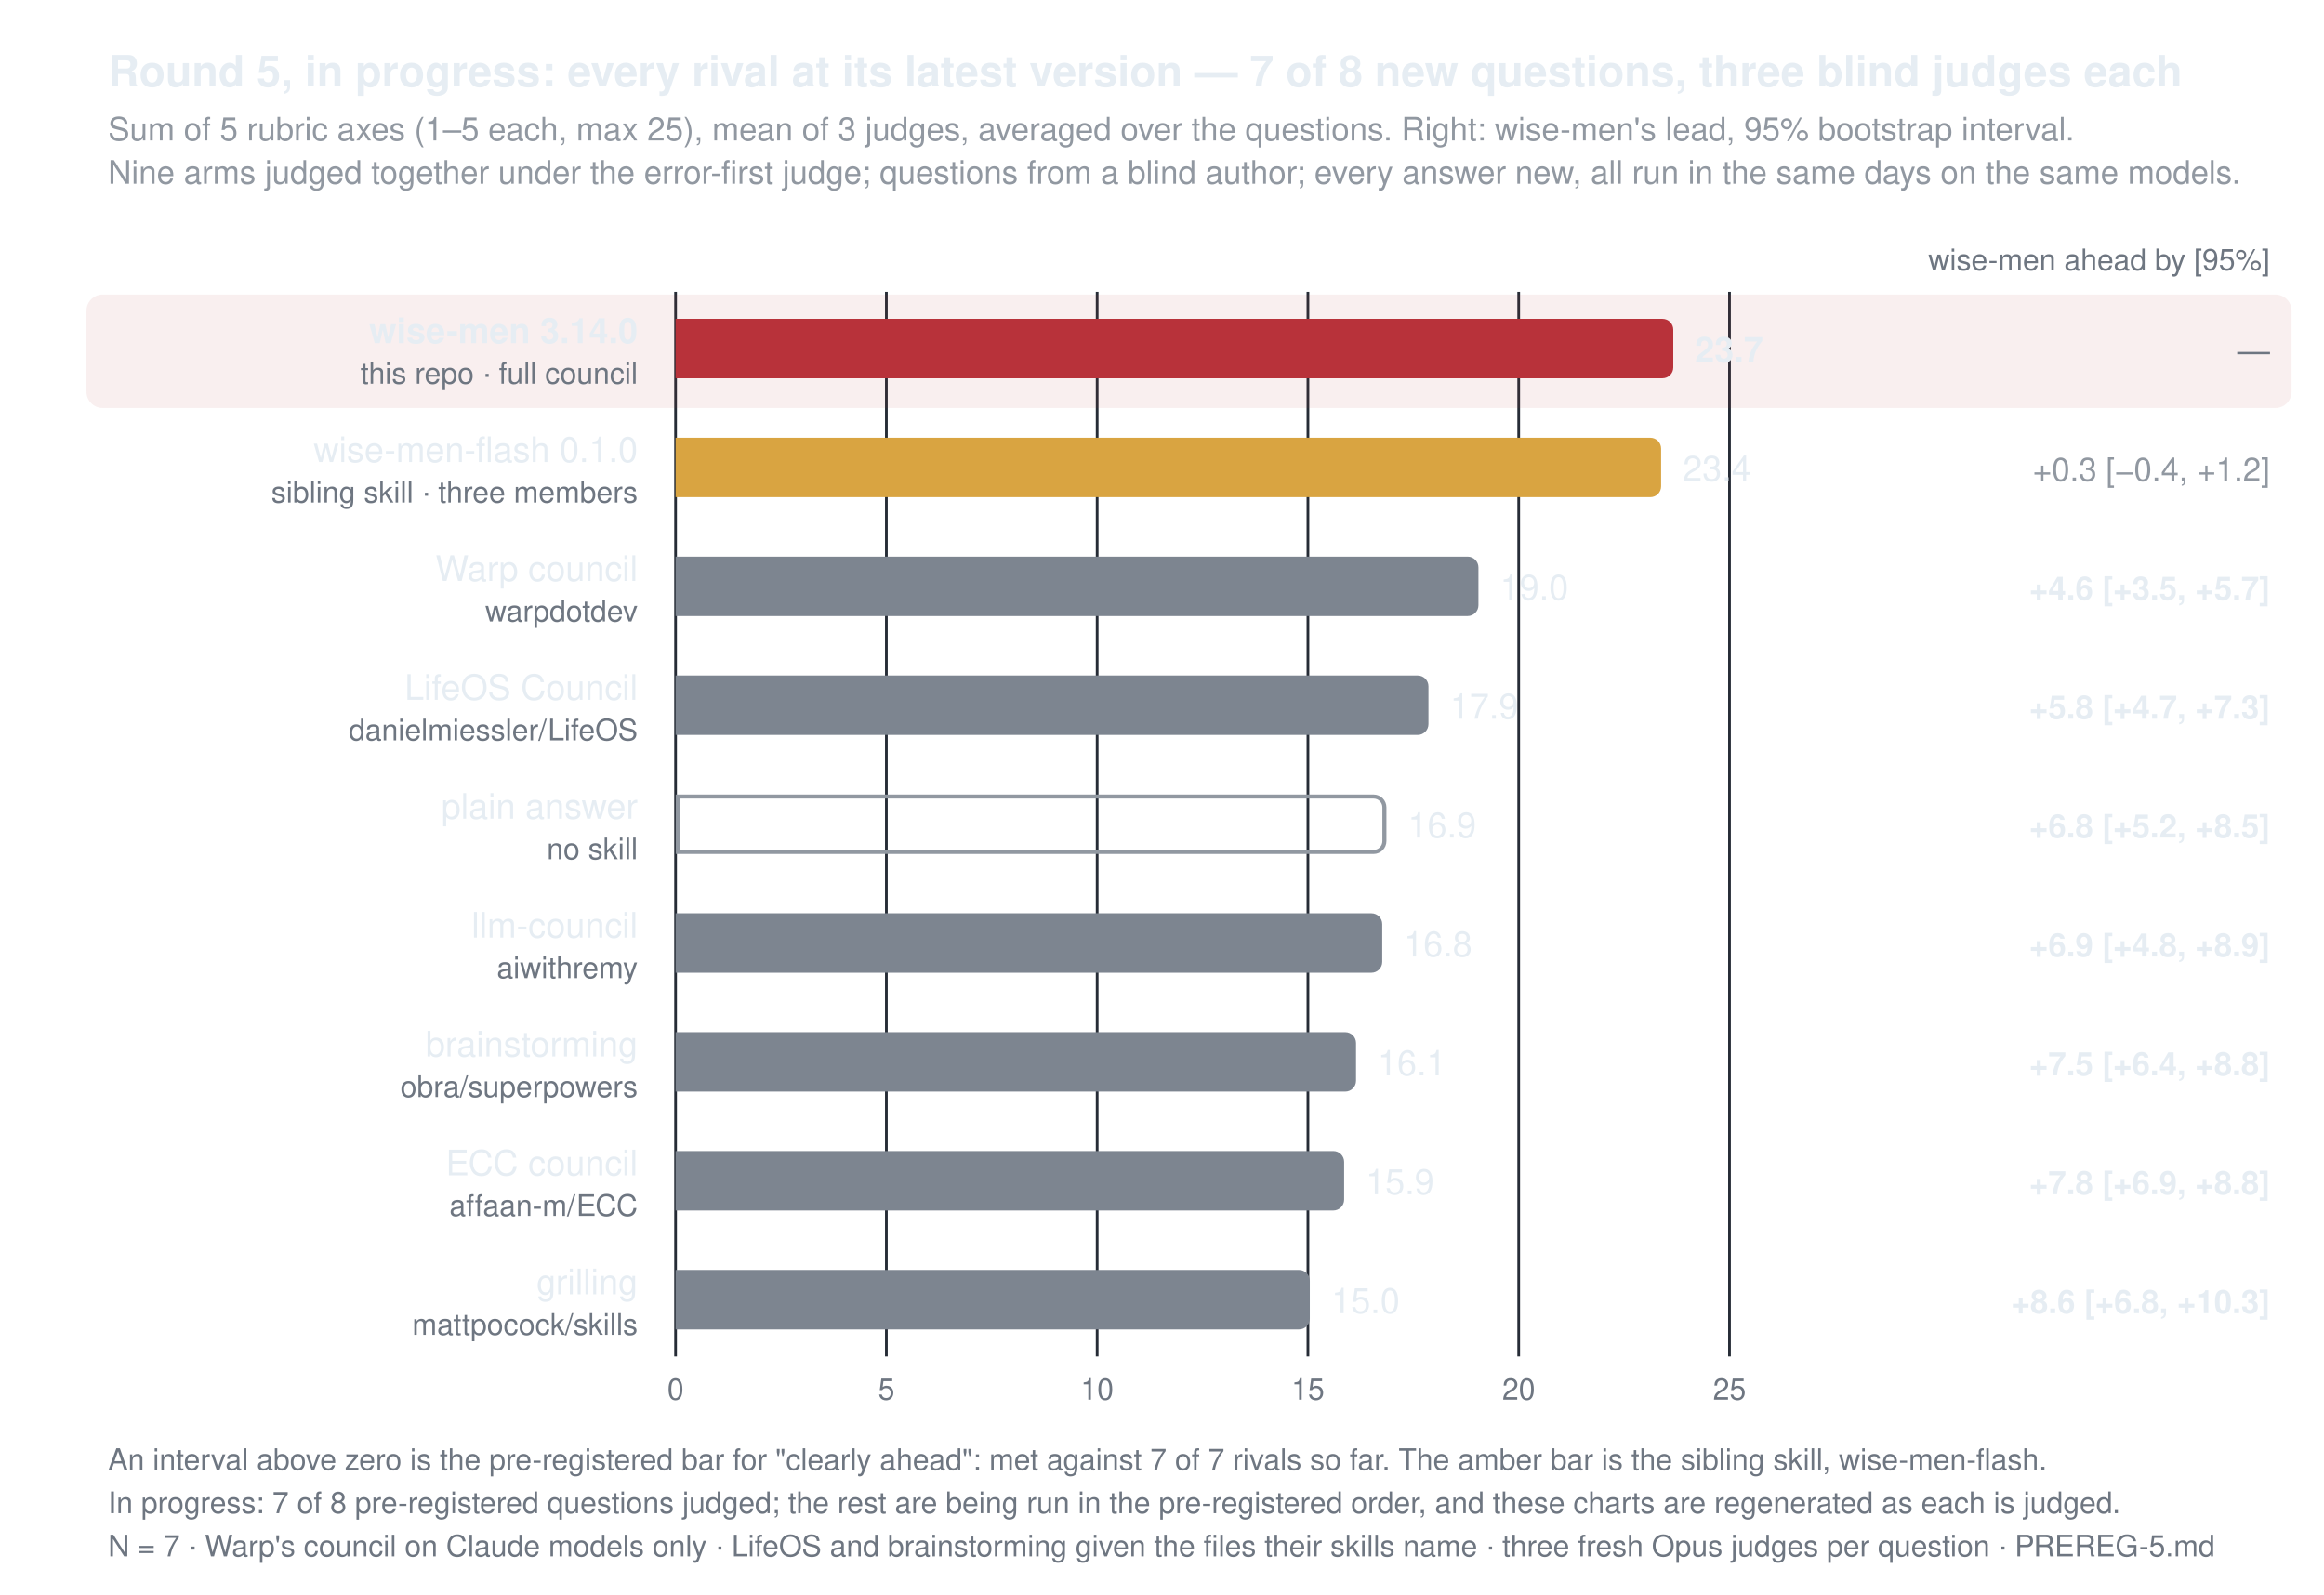
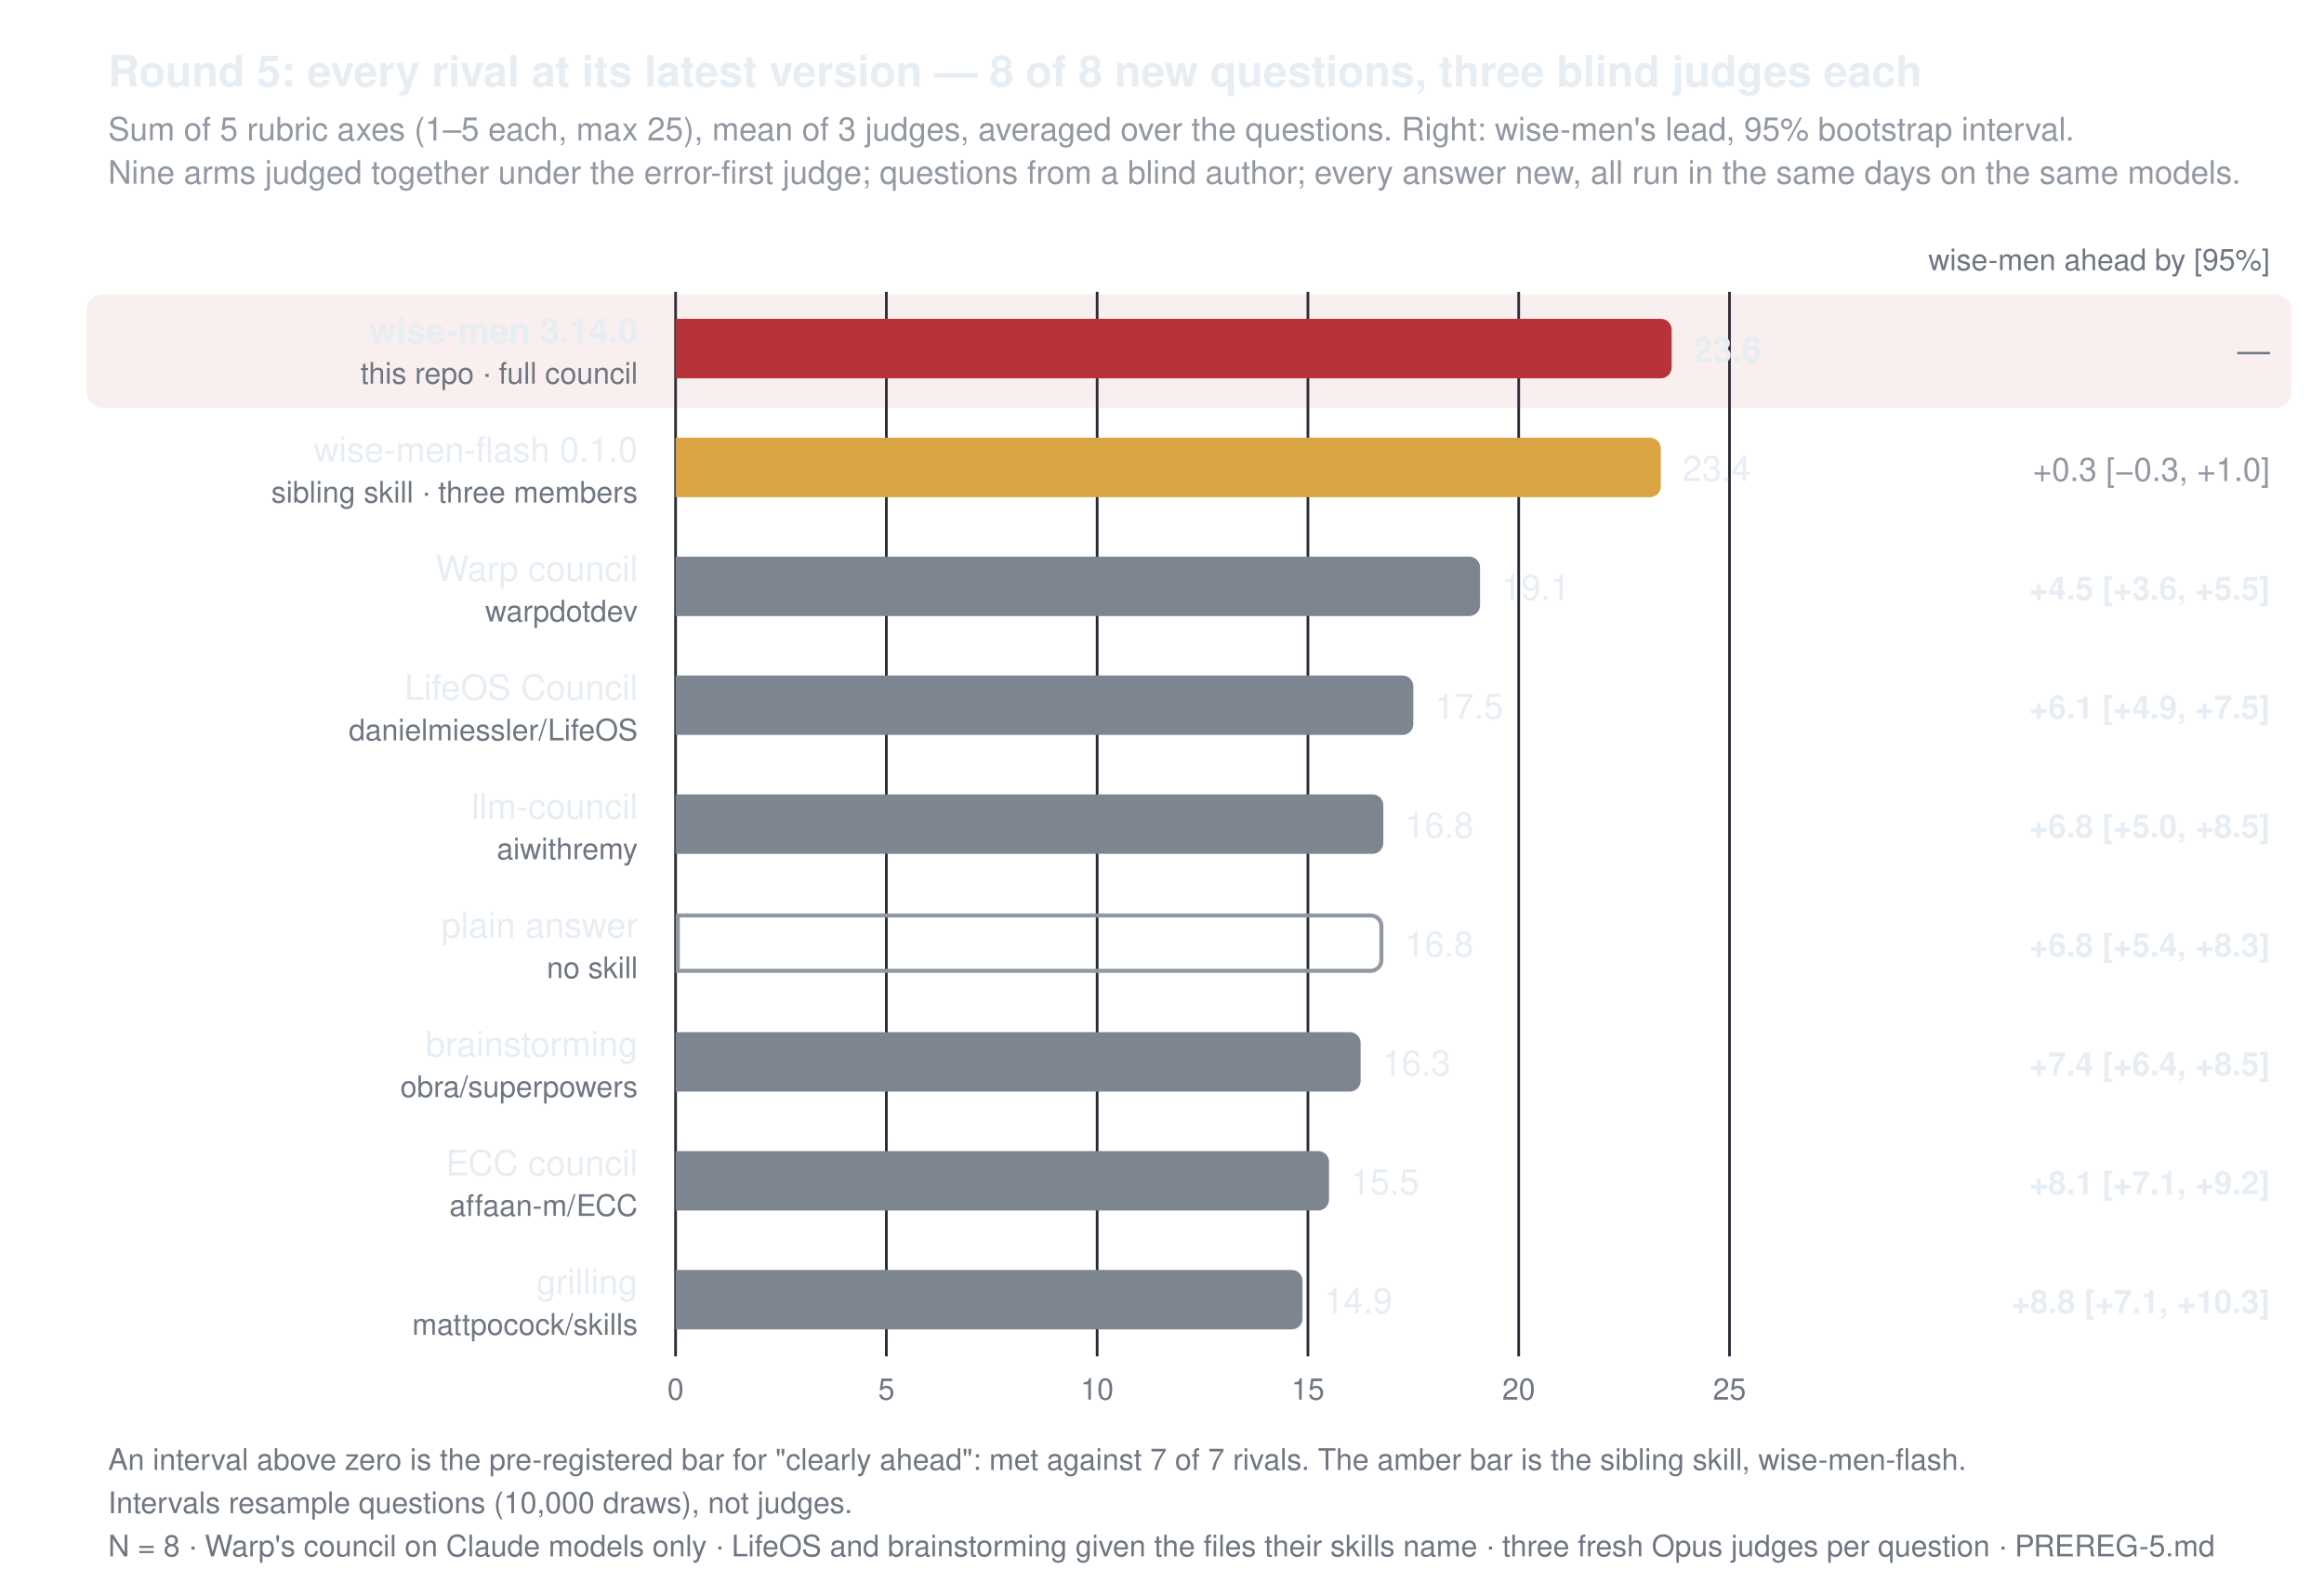
<svg xmlns="http://www.w3.org/2000/svg" viewBox="0 0 860 590" width="860" font-family="-apple-system, BlinkMacSystemFont, 'Segoe UI', Helvetica, Arial, sans-serif">
-   <text x="40" y="32" font-size="16" font-weight="600" fill="#e6edf3" text-anchor="start">Round 5, in progress: every rival at its latest version — 7 of 8 new questions, three blind judges each</text>
+   <text x="40" y="32" font-size="16" font-weight="600" fill="#e6edf3" text-anchor="start">Round 5: every rival at its latest version — 8 of 8 new questions, three blind judges each</text>
  <text x="40" y="52" font-size="12" font-weight="400" fill="#9198a1" text-anchor="start">Sum of 5 rubric axes (1–5 each, max 25), mean of 3 judges, averaged over the questions. Right: wise-men's lead, 95% bootstrap interval.</text>
  <text x="40" y="68" font-size="12" font-weight="400" fill="#9198a1" text-anchor="start">Nine arms judged together under the error-first judge; questions from a blind author; every answer new, all run in the same days on the same models.</text>
  <text x="840" y="100" font-size="11" font-weight="400" fill="#6e7681" text-anchor="end">wise-men ahead by [95%]</text>
  <line x1="250" y1="108" x2="250" y2="502" stroke="#262c36" stroke-width="1" />
  <text x="250" y="518" font-size="11" font-weight="400" fill="#6e7681" text-anchor="middle">0</text>
  <line x1="328" y1="108" x2="328" y2="502" stroke="#262c36" stroke-width="1" />
  <text x="328" y="518" font-size="11" font-weight="400" fill="#6e7681" text-anchor="middle">5</text>
  <line x1="406" y1="108" x2="406" y2="502" stroke="#262c36" stroke-width="1" />
  <text x="406" y="518" font-size="11" font-weight="400" fill="#6e7681" text-anchor="middle">10</text>
  <line x1="484" y1="108" x2="484" y2="502" stroke="#262c36" stroke-width="1" />
  <text x="484" y="518" font-size="11" font-weight="400" fill="#6e7681" text-anchor="middle">15</text>
  <line x1="562" y1="108" x2="562" y2="502" stroke="#262c36" stroke-width="1" />
  <text x="562" y="518" font-size="11" font-weight="400" fill="#6e7681" text-anchor="middle">20</text>
  <line x1="640" y1="108" x2="640" y2="502" stroke="#262c36" stroke-width="1" />
  <text x="640" y="518" font-size="11" font-weight="400" fill="#6e7681" text-anchor="middle">25</text>
  <rect x="32" y="109" width="816" height="42" rx="6" fill="#b8323a" fill-opacity="0.08" />
  <text x="236" y="127" font-size="13" font-weight="700" fill="#e6edf3" text-anchor="end">wise-men 3.14.0</text>
  <text x="236" y="142" font-size="11" font-weight="400" fill="#6e7681" text-anchor="end">this repo · full council</text>
-   <path d="M250,118h365.2a4,4 0 0 1 4,4v14a4,4 0 0 1 -4,4h-365.2z" fill="#b8323a" />
-   <text x="627.2" y="134" font-size="13" font-weight="700" fill="#e6edf3" text-anchor="start">23.7</text>
+   <path d="M250,118h364.6a4,4 0 0 1 4,4v14a4,4 0 0 1 -4,4h-364.6z" fill="#b8323a" />
+   <text x="626.5" y="134" font-size="13" font-weight="700" fill="#e6edf3" text-anchor="start">23.6</text>
  <text x="840" y="134" font-size="12" font-weight="400" fill="#6e7681" text-anchor="end">—</text>
  <text x="236" y="171" font-size="13" font-weight="500" fill="#e6edf3" text-anchor="end">wise-men-flash 0.1.0</text>
  <text x="236" y="186" font-size="11" font-weight="400" fill="#6e7681" text-anchor="end">sibling skill · three members</text>
-   <path d="M250,162h360.7a4,4 0 0 1 4,4v14a4,4 0 0 1 -4,4h-360.7z" fill="#d9a441" />
-   <text x="622.7" y="178" font-size="13" font-weight="500" fill="#e6edf3" text-anchor="start">23.4</text>
-   <text x="840" y="178" font-size="12" font-weight="400" fill="#9198a1" text-anchor="end">+0.3  [−0.4, +1.2]</text>
+   <path d="M250,162h360.6a4,4 0 0 1 4,4v14a4,4 0 0 1 -4,4h-360.6z" fill="#d9a441" />
+   <text x="622.6" y="178" font-size="13" font-weight="500" fill="#e6edf3" text-anchor="start">23.4</text>
+   <text x="840" y="178" font-size="12" font-weight="400" fill="#9198a1" text-anchor="end">+0.3  [−0.3, +1.0]</text>
  <text x="236" y="215" font-size="13" font-weight="500" fill="#e6edf3" text-anchor="end">Warp council</text>
  <text x="236" y="230" font-size="11" font-weight="400" fill="#6e7681" text-anchor="end">warpdotdev</text>
-   <path d="M250,206h293.1a4,4 0 0 1 4,4v14a4,4 0 0 1 -4,4h-293.1z" fill="#7d8590" />
-   <text x="555.1" y="222" font-size="13" font-weight="500" fill="#e6edf3" text-anchor="start">19.0</text>
-   <text x="840" y="222" font-size="12" font-weight="600" fill="#e6edf3" text-anchor="end">+4.6  [+3.5, +5.7]</text>
+   <path d="M250,206h293.7a4,4 0 0 1 4,4v14a4,4 0 0 1 -4,4h-293.7z" fill="#7d8590" />
+   <text x="555.7" y="222" font-size="13" font-weight="500" fill="#e6edf3" text-anchor="start">19.1</text>
+   <text x="840" y="222" font-size="12" font-weight="600" fill="#e6edf3" text-anchor="end">+4.5  [+3.6, +5.5]</text>
  <text x="236" y="259" font-size="13" font-weight="500" fill="#e6edf3" text-anchor="end">LifeOS Council</text>
  <text x="236" y="274" font-size="11" font-weight="400" fill="#6e7681" text-anchor="end">danielmiessler/LifeOS</text>
-   <path d="M250,250h274.6a4,4 0 0 1 4,4v14a4,4 0 0 1 -4,4h-274.6z" fill="#7d8590" />
-   <text x="536.6" y="266" font-size="13" font-weight="500" fill="#e6edf3" text-anchor="start">17.9</text>
-   <text x="840" y="266" font-size="12" font-weight="600" fill="#e6edf3" text-anchor="end">+5.8  [+4.7, +7.3]</text>
-   <text x="236" y="303" font-size="13" font-weight="500" fill="#e6edf3" text-anchor="end">plain answer</text>
-   <text x="236" y="318" font-size="11" font-weight="400" fill="#6e7681" text-anchor="end">no skill</text>
-   <path d="M250.8,294.8h257.5a4,4 0 0 1 4,4v12.5a4,4 0 0 1 -4,4h-257.5z" fill="none" stroke="#9198a1" stroke-width="1.5" />
-   <text x="521" y="310" font-size="13" font-weight="500" fill="#e6edf3" text-anchor="start">16.9</text>
-   <text x="840" y="310" font-size="12" font-weight="600" fill="#e6edf3" text-anchor="end">+6.8  [+5.2, +8.5]</text>
-   <text x="236" y="347" font-size="13" font-weight="500" fill="#e6edf3" text-anchor="end">llm-council</text>
-   <text x="236" y="362" font-size="11" font-weight="400" fill="#6e7681" text-anchor="end">aiwithremy</text>
-   <path d="M250,338h257.5a4,4 0 0 1 4,4v14a4,4 0 0 1 -4,4h-257.5z" fill="#7d8590" />
-   <text x="519.5" y="354" font-size="13" font-weight="500" fill="#e6edf3" text-anchor="start">16.8</text>
-   <text x="840" y="354" font-size="12" font-weight="600" fill="#e6edf3" text-anchor="end">+6.9  [+4.8, +8.9]</text>
+   <path d="M250,250h269a4,4 0 0 1 4,4v14a4,4 0 0 1 -4,4h-269z" fill="#7d8590" />
+   <text x="531" y="266" font-size="13" font-weight="500" fill="#e6edf3" text-anchor="start">17.5</text>
+   <text x="840" y="266" font-size="12" font-weight="600" fill="#e6edf3" text-anchor="end">+6.1  [+4.9, +7.5]</text>
+   <text x="236" y="303" font-size="13" font-weight="500" fill="#e6edf3" text-anchor="end">llm-council</text>
+   <text x="236" y="318" font-size="11" font-weight="400" fill="#6e7681" text-anchor="end">aiwithremy</text>
+   <path d="M250,294h257.9a4,4 0 0 1 4,4v14a4,4 0 0 1 -4,4h-257.9z" fill="#7d8590" />
+   <text x="520" y="310" font-size="13" font-weight="500" fill="#e6edf3" text-anchor="start">16.8</text>
+   <text x="840" y="310" font-size="12" font-weight="600" fill="#e6edf3" text-anchor="end">+6.8  [+5.0, +8.5]</text>
+   <text x="236" y="347" font-size="13" font-weight="500" fill="#e6edf3" text-anchor="end">plain answer</text>
+   <text x="236" y="362" font-size="11" font-weight="400" fill="#6e7681" text-anchor="end">no skill</text>
+   <path d="M250.8,338.8h256.4a4,4 0 0 1 4,4v12.5a4,4 0 0 1 -4,4h-256.4z" fill="none" stroke="#9198a1" stroke-width="1.5" />
+   <text x="520" y="354" font-size="13" font-weight="500" fill="#e6edf3" text-anchor="start">16.8</text>
+   <text x="840" y="354" font-size="12" font-weight="600" fill="#e6edf3" text-anchor="end">+6.8  [+5.4, +8.3]</text>
  <text x="236" y="391" font-size="13" font-weight="500" fill="#e6edf3" text-anchor="end">brainstorming</text>
  <text x="236" y="406" font-size="11" font-weight="400" fill="#6e7681" text-anchor="end">obra/superpowers</text>
-   <path d="M250,382h247.8a4,4 0 0 1 4,4v14a4,4 0 0 1 -4,4h-247.8z" fill="#7d8590" />
-   <text x="509.8" y="398" font-size="13" font-weight="500" fill="#e6edf3" text-anchor="start">16.1</text>
-   <text x="840" y="398" font-size="12" font-weight="600" fill="#e6edf3" text-anchor="end">+7.5  [+6.4, +8.8]</text>
+   <path d="M250,382h249.5a4,4 0 0 1 4,4v14a4,4 0 0 1 -4,4h-249.5z" fill="#7d8590" />
+   <text x="511.5" y="398" font-size="13" font-weight="500" fill="#e6edf3" text-anchor="start">16.3</text>
+   <text x="840" y="398" font-size="12" font-weight="600" fill="#e6edf3" text-anchor="end">+7.4  [+6.4, +8.5]</text>
  <text x="236" y="435" font-size="13" font-weight="500" fill="#e6edf3" text-anchor="end">ECC council</text>
  <text x="236" y="450" font-size="11" font-weight="400" fill="#6e7681" text-anchor="end">affaan-m/ECC</text>
-   <path d="M250,426h243.4a4,4 0 0 1 4,4v14a4,4 0 0 1 -4,4h-243.4z" fill="#7d8590" />
-   <text x="505.4" y="442" font-size="13" font-weight="500" fill="#e6edf3" text-anchor="start">15.9</text>
-   <text x="840" y="442" font-size="12" font-weight="600" fill="#e6edf3" text-anchor="end">+7.8  [+6.9, +8.8]</text>
+   <path d="M250,426h237.8a4,4 0 0 1 4,4v14a4,4 0 0 1 -4,4h-237.8z" fill="#7d8590" />
+   <text x="499.8" y="442" font-size="13" font-weight="500" fill="#e6edf3" text-anchor="start">15.5</text>
+   <text x="840" y="442" font-size="12" font-weight="600" fill="#e6edf3" text-anchor="end">+8.1  [+7.1, +9.2]</text>
  <text x="236" y="479" font-size="13" font-weight="500" fill="#e6edf3" text-anchor="end">grilling</text>
  <text x="236" y="494" font-size="11" font-weight="400" fill="#6e7681" text-anchor="end">mattpocock/skills</text>
-   <path d="M250,470h230.7a4,4 0 0 1 4,4v14a4,4 0 0 1 -4,4h-230.7z" fill="#7d8590" />
-   <text x="492.7" y="486" font-size="13" font-weight="500" fill="#e6edf3" text-anchor="start">15.0</text>
-   <text x="840" y="486" font-size="12" font-weight="600" fill="#e6edf3" text-anchor="end">+8.6  [+6.8, +10.3]</text>
-   <text x="40" y="544" font-size="11" font-weight="400" fill="#6e7681" text-anchor="start">An interval above zero is the pre-registered bar for "clearly ahead": met against 7 of 7 rivals so far. The amber bar is the sibling skill, wise-men-flash.</text>
-   <text x="40" y="560" font-size="11" font-weight="400" fill="#6e7681" text-anchor="start">In progress: 7 of 8 pre-registered questions judged; the rest are being run in the pre-registered order, and these charts are regenerated as each is judged.</text>
-   <text x="40" y="576" font-size="11" font-weight="400" fill="#6e7681" text-anchor="start">N = 7 · Warp's council on Claude models only · LifeOS and brainstorming given the files their skills name · three fresh Opus judges per question · PREREG-5.md</text>
+   <path d="M250,470h228a4,4 0 0 1 4,4v14a4,4 0 0 1 -4,4h-228z" fill="#7d8590" />
+   <text x="490" y="486" font-size="13" font-weight="500" fill="#e6edf3" text-anchor="start">14.9</text>
+   <text x="840" y="486" font-size="12" font-weight="600" fill="#e6edf3" text-anchor="end">+8.8  [+7.1, +10.3]</text>
+   <text x="40" y="544" font-size="11" font-weight="400" fill="#6e7681" text-anchor="start">An interval above zero is the pre-registered bar for "clearly ahead": met against 7 of 7 rivals. The amber bar is the sibling skill, wise-men-flash.</text>
+   <text x="40" y="560" font-size="11" font-weight="400" fill="#6e7681" text-anchor="start">Intervals resample questions (10,000 draws), not judges.</text>
+   <text x="40" y="576" font-size="11" font-weight="400" fill="#6e7681" text-anchor="start">N = 8 · Warp's council on Claude models only · LifeOS and brainstorming given the files their skills name · three fresh Opus judges per question · PREREG-5.md</text>
</svg>
